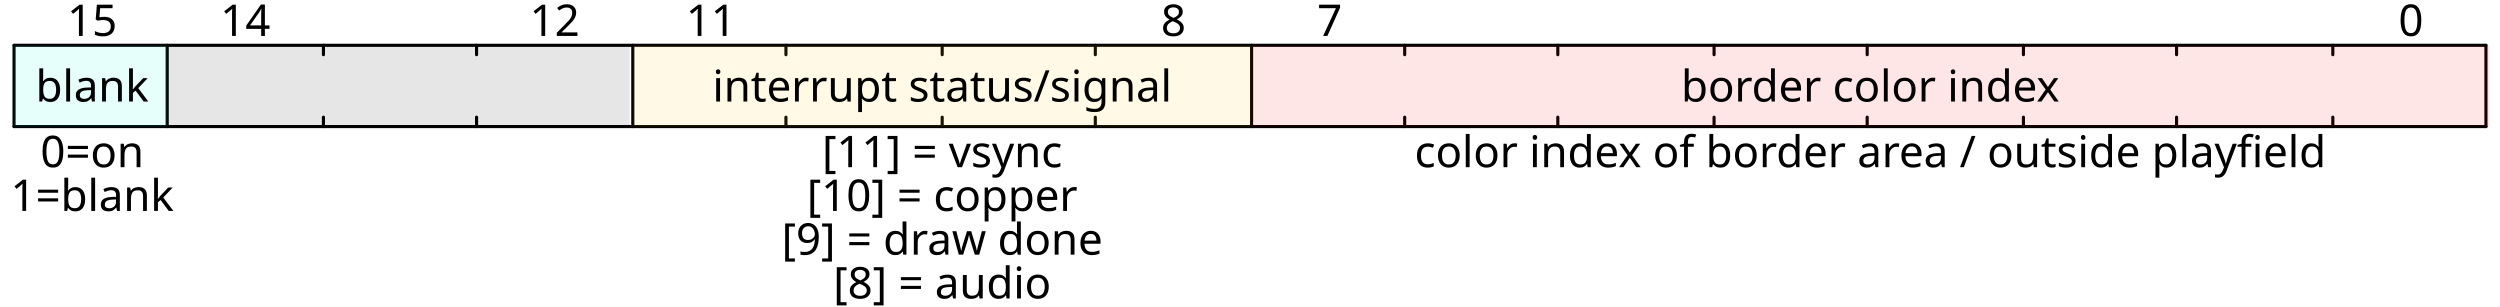
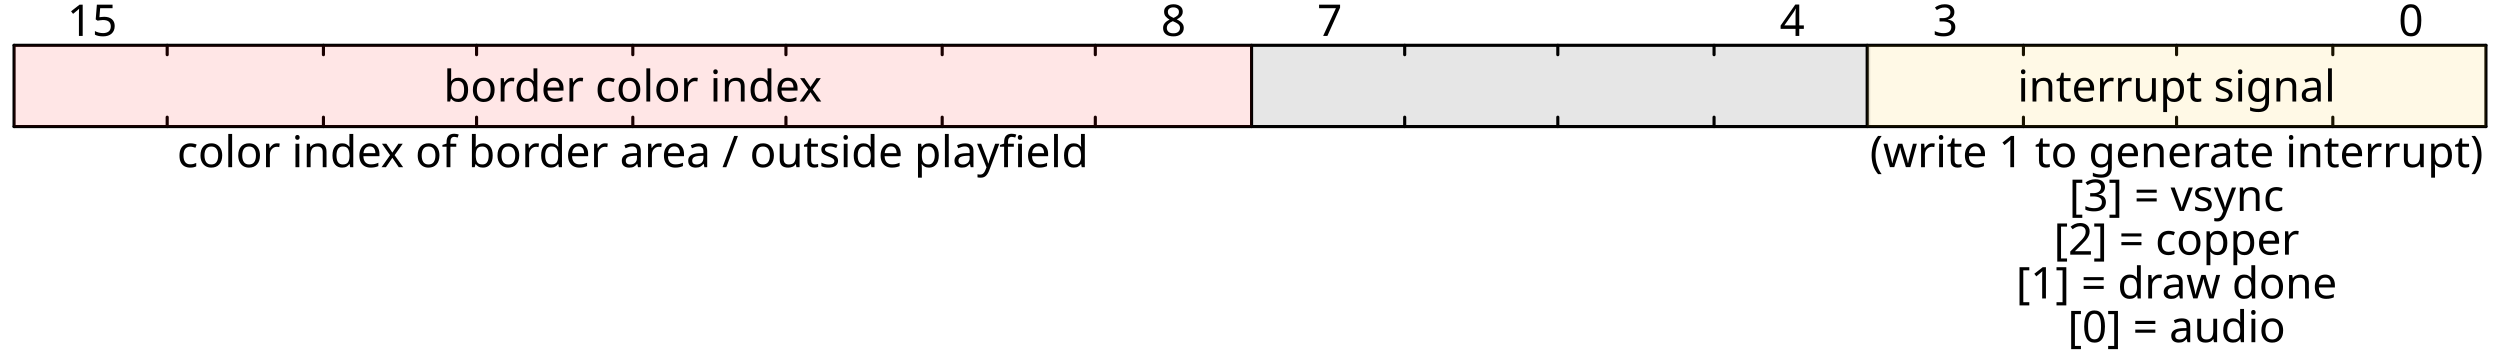
- <svg xmlns="http://www.w3.org/2000/svg" width="800" height="98" viewBox="0 0 800 98" class="WaveDrom">
+ <svg xmlns="http://www.w3.org/2000/svg" width="800" height="112" viewBox="0 0 800 112" class="WaveDrom">
  <g transform="translate(0.5,0.5)" text-anchor="middle" font-size="14" font-family="sans-serif" font-weight="normal">
    <g transform="translate(4,14)">
      <g stroke="black" stroke-width="1" stroke-linecap="round">
        <line x2="791" />
        <line y2="26" />
        <line x2="791" y1="26" y2="26" />
        <line x1="791" x2="791" y2="26" />
        <line x1="742" x2="742" y2="3" />
        <line x1="742" x2="742" y1="26" y2="23" />
        <line x1="692" x2="692" y2="3" />
        <line x1="692" x2="692" y1="26" y2="23" />
        <line x1="643" x2="643" y2="3" />
        <line x1="643" x2="643" y1="26" y2="23" />
-         <line x1="593" x2="593" y2="3" />
-         <line x1="593" x2="593" y1="26" y2="23" />
+         <line x1="593" x2="593" y2="26" />
        <line x1="544" x2="544" y2="3" />
        <line x1="544" x2="544" y1="26" y2="23" />
        <line x1="494" x2="494" y2="3" />
        <line x1="494" x2="494" y1="26" y2="23" />
        <line x1="445" x2="445" y2="3" />
        <line x1="445" x2="445" y1="26" y2="23" />
        <line x1="396" x2="396" y2="26" />
        <line x1="346" x2="346" y2="3" />
        <line x1="346" x2="346" y1="26" y2="23" />
        <line x1="297" x2="297" y2="3" />
        <line x1="297" x2="297" y1="26" y2="23" />
        <line x1="247" x2="247" y2="3" />
        <line x1="247" x2="247" y1="26" y2="23" />
-         <line x1="198" x2="198" y2="26" />
+         <line x1="198" x2="198" y2="3" />
+         <line x1="198" x2="198" y1="26" y2="23" />
        <line x1="148" x2="148" y2="3" />
        <line x1="148" x2="148" y1="26" y2="23" />
        <line x1="99" x2="99" y2="3" />
        <line x1="99" x2="99" y1="26" y2="23" />
-         <line x1="49" x2="49" y2="26" />
+         <line x1="49" x2="49" y2="3" />
+         <line x1="49" x2="49" y1="26" y2="23" />
      </g>
      <g>
        <g>
-           <rect x="396" width="396" height="26" style="fill-opacity:0.1;fill:hsl(0,100%,50%)" />
-           <rect x="198" width="198" height="26" style="fill-opacity:0.1;fill:hsl(45,100%,50%)" />
-           <rect x="49" width="148" height="26" style="fill-opacity:0.1" />
-           <rect width="49" height="26" style="fill-opacity:0.1;fill:hsl(170,100%,50%)" />
+           <rect x="593" width="198" height="26" style="fill-opacity:0.1;fill:hsl(45,100%,50%)" />
+           <rect x="396" width="198" height="26" style="fill-opacity:0.1" />
+           <rect width="396" height="26" style="fill-opacity:0.1;fill:hsl(0,100%,50%)" />
        </g>
        <g transform="translate(25,-3)">
          <text x="742">0</text>
+           <text x="593">3</text>
+           <text x="544">4</text>
          <text x="396">7</text>
          <text x="346">8</text>
-           <text x="198">11</text>
-           <text x="148">12</text>
-           <text x="49">14</text>
          <text>15</text>
        </g>
        <g transform="translate(25,18)">
-           <text x="569">
+           <text x="667">
+             <tspan>interrupt signal</tspan>
+           </text>
+           <text x="173">
            <tspan>border color index</tspan>
-           </text>
-           <text x="272">
-             <tspan>interrupt status/signal</tspan>
-           </text>
-           <text>
-             <tspan>blank</tspan>
          </text>
        </g>
        <g transform="translate(25,39)">
          <g>
-             <text x="569">
-               <tspan>color index of border area / outside playfield</tspan>
+             <text x="667">
+               <tspan>(write 1 to generate interrupt)</tspan>
+             </text>
+             <text x="667" y="14">
+               <tspan>[3] = vsync</tspan>
+             </text>
+             <text x="667" y="28">
+               <tspan>[2] = copper</tspan>
+             </text>
+             <text x="667" y="42">
+               <tspan>[1] = draw done</tspan>
+             </text>
+             <text x="667" y="56">
+               <tspan>[0] = audio</tspan>
            </text>
          </g>
          <g>
-             <text x="272">
-               <tspan>[11] = vsync</tspan>
-             </text>
-             <text x="272" y="14">
-               <tspan>[10] = copper</tspan>
-             </text>
-             <text x="272" y="28">
-               <tspan>[9] = draw done</tspan>
-             </text>
-             <text x="272" y="42">
-               <tspan>[8] = audio</tspan>
-             </text>
-           </g>
-           <g>
-             <text>
-               <tspan>0=on</tspan>
-             </text>
-             <text y="14">
-               <tspan>1=blank</tspan>
+             <text x="173">
+               <tspan>color index of border area / outside playfield</tspan>
            </text>
          </g>
        </g>
      </g>
    </g>
  </g>
</svg>
